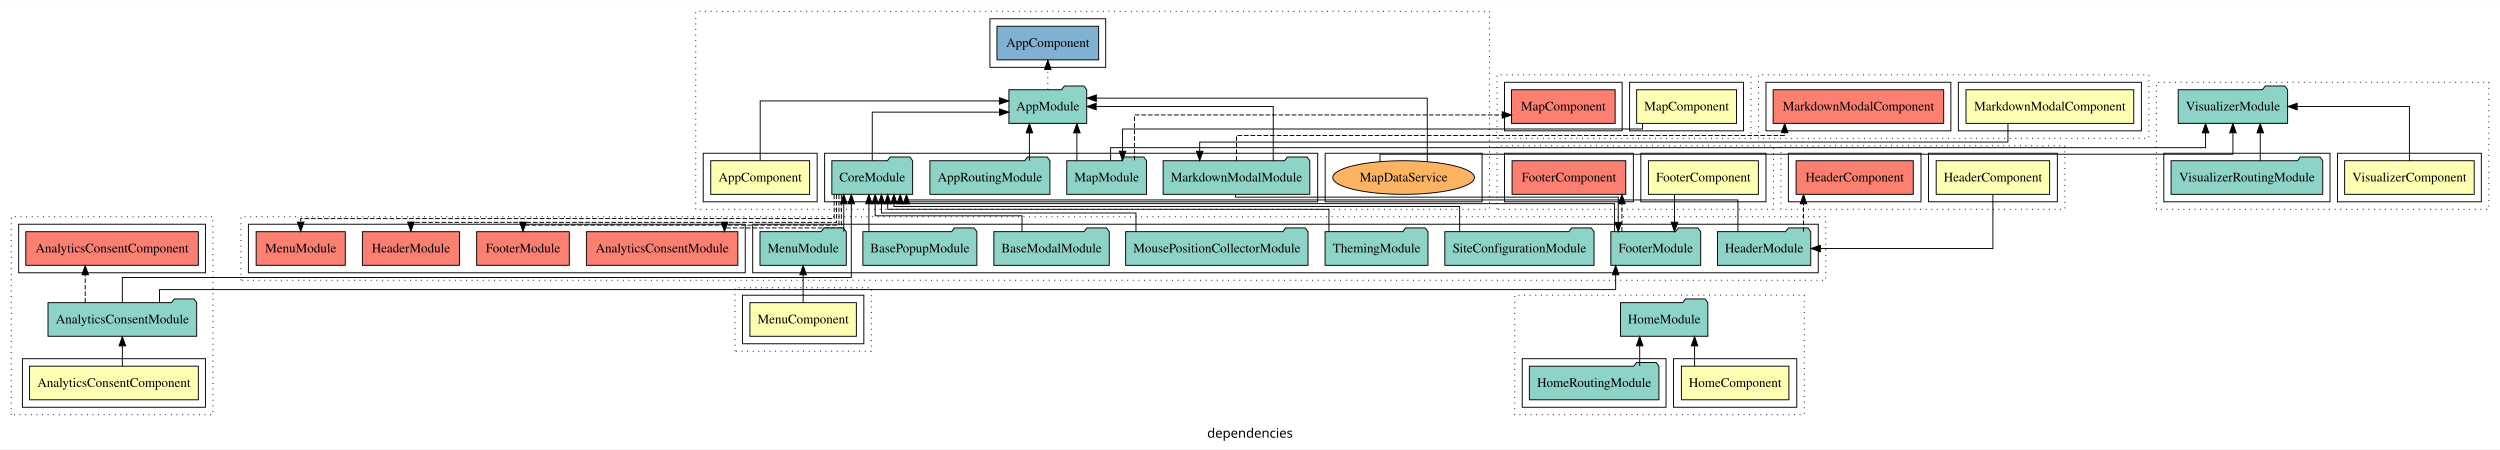
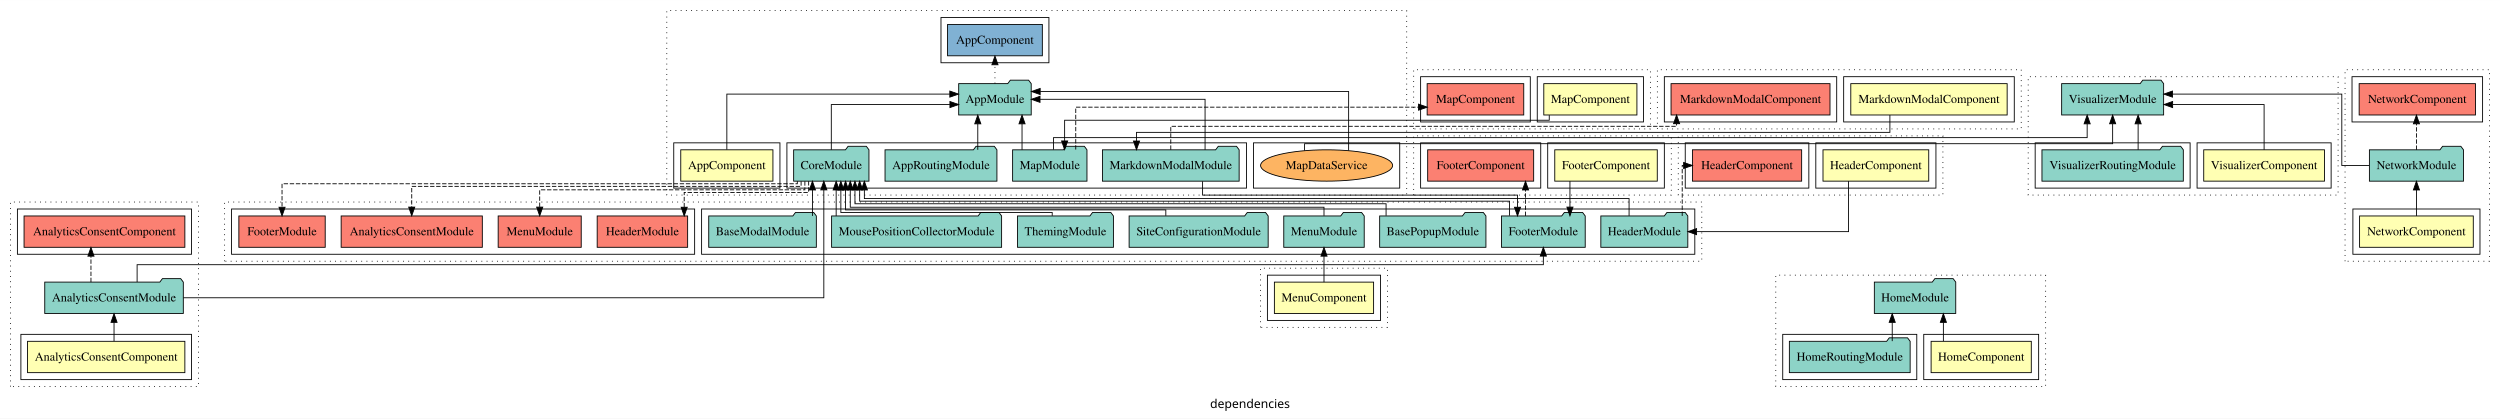
- <svg xmlns="http://www.w3.org/2000/svg" width="2677pt" height="481pt" viewBox="0.00 0.00 2677.00 480.80">
+ <svg xmlns="http://www.w3.org/2000/svg" width="2872pt" height="481pt" viewBox="0.00 0.00 2872.00 480.80">
  <g id="graph0" class="graph" transform="scale(1 1) rotate(0) translate(4 476.8)">
-     <polygon fill="white" stroke="transparent" points="-4,4 -4,-476.8 2673,-476.8 2673,4 -4,4" />
-     <text text-anchor="middle" x="1334.5" y="-8.2" font-family="sans-serif" font-size="14.00">dependencies</text>
+     <polygon fill="white" stroke="transparent" points="-4,4 -4,-476.8 2868,-476.8 2868,4 -4,4" />
+     <text text-anchor="middle" x="1432" y="-8.2" font-family="sans-serif" font-size="14.00">dependencies</text>
    <g id="clust1" class="cluster">
      <polygon fill="none" stroke="black" stroke-dasharray="1,5" points="8,-32.8 8,-244.8 224,-244.8 224,-32.8 8,-32.8" />
    </g>
    <g id="clust2" class="cluster">
      <polygon fill="none" stroke="black" points="20,-40.8 20,-92.8 216,-92.8 216,-40.8 20,-40.8" />
    </g>
    <g id="clust5" class="cluster">
      <polygon fill="none" stroke="black" points="16,-184.8 16,-236.8 216,-236.8 216,-184.8 16,-184.8" />
    </g>
    <g id="clust8" class="cluster">
-       <polygon fill="none" stroke="black" stroke-dasharray="1,5" points="741,-252.8 741,-464.8 1591,-464.8 1591,-252.8 741,-252.8" />
+       <polygon fill="none" stroke="black" stroke-dasharray="1,5" points="762,-252.8 762,-464.8 1612,-464.8 1612,-252.8 762,-252.8" />
    </g>
    <g id="clust9" class="cluster">
-       <polygon fill="none" stroke="black" points="749,-260.8 749,-312.8 871,-312.8 871,-260.8 749,-260.8" />
+       <polygon fill="none" stroke="black" points="770,-260.8 770,-312.8 892,-312.8 892,-260.8 770,-260.8" />
    </g>
    <g id="clust11" class="cluster">
-       <polygon fill="none" stroke="black" points="879,-260.8 879,-312.8 1407,-312.8 1407,-260.8 879,-260.8" />
+       <polygon fill="none" stroke="black" points="900,-260.8 900,-312.8 1428,-312.8 1428,-260.8 900,-260.8" />
    </g>
    <g id="clust13" class="cluster">
-       <polygon fill="none" stroke="black" points="1056,-404.8 1056,-456.8 1180,-456.8 1180,-404.8 1056,-404.8" />
+       <polygon fill="none" stroke="black" points="1077,-404.8 1077,-456.8 1201,-456.8 1201,-404.8 1077,-404.8" />
    </g>
    <g id="clust14" class="cluster">
-       <polygon fill="none" stroke="black" points="1415,-260.8 1415,-312.8 1583,-312.8 1583,-260.8 1415,-260.8" />
+       <polygon fill="none" stroke="black" points="1436,-260.8 1436,-312.8 1604,-312.8 1604,-260.8 1436,-260.8" />
    </g>
    <g id="clust33" class="cluster">
      <polygon fill="none" stroke="black" stroke-dasharray="1,5" points="254,-176.8 254,-244.8 1951,-244.8 1951,-176.8 254,-176.8" />
    </g>
    <g id="clust35" class="cluster">
      <polygon fill="none" stroke="black" points="802,-184.8 802,-236.8 1943,-236.8 1943,-184.8 802,-184.8" />
    </g>
    <g id="clust36" class="cluster">
      <polygon fill="none" stroke="black" points="262,-184.8 262,-236.8 794,-236.8 794,-184.8 262,-184.8" />
    </g>
    <g id="clust39" class="cluster">
-       <polygon fill="none" stroke="black" stroke-dasharray="1,5" points="1599,-252.8 1599,-320.8 1895,-320.8 1895,-252.8 1599,-252.8" />
+       <polygon fill="none" stroke="black" stroke-dasharray="1,5" points="1620,-252.8 1620,-320.8 1916,-320.8 1916,-252.8 1620,-252.8" />
    </g>
    <g id="clust40" class="cluster">
-       <polygon fill="none" stroke="black" points="1753,-260.8 1753,-312.8 1887,-312.8 1887,-260.8 1753,-260.8" />
+       <polygon fill="none" stroke="black" points="1774,-260.8 1774,-312.8 1908,-312.8 1908,-260.8 1774,-260.8" />
    </g>
    <g id="clust43" class="cluster">
-       <polygon fill="none" stroke="black" points="1607,-260.8 1607,-312.8 1745,-312.8 1745,-260.8 1607,-260.8" />
+       <polygon fill="none" stroke="black" points="1628,-260.8 1628,-312.8 1766,-312.8 1766,-260.8 1628,-260.8" />
    </g>
    <g id="clust46" class="cluster">
-       <polygon fill="none" stroke="black" stroke-dasharray="1,5" points="1903,-252.8 1903,-320.8 2207,-320.8 2207,-252.8 1903,-252.8" />
+       <polygon fill="none" stroke="black" stroke-dasharray="1,5" points="1924,-252.8 1924,-320.8 2228,-320.8 2228,-252.8 1924,-252.8" />
    </g>
    <g id="clust47" class="cluster">
-       <polygon fill="none" stroke="black" points="2061,-260.8 2061,-312.8 2199,-312.8 2199,-260.8 2061,-260.8" />
+       <polygon fill="none" stroke="black" points="2082,-260.8 2082,-312.8 2220,-312.8 2220,-260.8 2082,-260.8" />
    </g>
    <g id="clust50" class="cluster">
-       <polygon fill="none" stroke="black" points="1911,-260.8 1911,-312.8 2053,-312.8 2053,-260.8 1911,-260.8" />
+       <polygon fill="none" stroke="black" points="1932,-260.8 1932,-312.8 2074,-312.8 2074,-260.8 1932,-260.8" />
    </g>
    <g id="clust53" class="cluster">
-       <polygon fill="none" stroke="black" stroke-dasharray="1,5" points="1618,-32.8 1618,-160.8 1928,-160.8 1928,-32.8 1618,-32.8" />
+       <polygon fill="none" stroke="black" stroke-dasharray="1,5" points="2036,-32.8 2036,-160.8 2346,-160.8 2346,-32.8 2036,-32.8" />
    </g>
    <g id="clust54" class="cluster">
-       <polygon fill="none" stroke="black" points="1788,-40.8 1788,-92.8 1920,-92.8 1920,-40.8 1788,-40.8" />
+       <polygon fill="none" stroke="black" points="2206,-40.8 2206,-92.8 2338,-92.8 2338,-40.8 2206,-40.8" />
    </g>
    <g id="clust56" class="cluster">
-       <polygon fill="none" stroke="black" points="1626,-40.8 1626,-92.8 1780,-92.8 1780,-40.8 1626,-40.8" />
+       <polygon fill="none" stroke="black" points="2044,-40.8 2044,-92.8 2198,-92.8 2198,-40.8 2044,-40.8" />
    </g>
    <g id="clust66" class="cluster">
-       <polygon fill="none" stroke="black" stroke-dasharray="1,5" points="1599,-328.8 1599,-396.8 1871,-396.8 1871,-328.8 1599,-328.8" />
+       <polygon fill="none" stroke="black" stroke-dasharray="1,5" points="1620,-328.8 1620,-396.8 1892,-396.8 1892,-328.8 1620,-328.8" />
    </g>
    <g id="clust67" class="cluster">
-       <polygon fill="none" stroke="black" points="1741,-336.8 1741,-388.8 1863,-388.8 1863,-336.8 1741,-336.8" />
+       <polygon fill="none" stroke="black" points="1762,-336.8 1762,-388.8 1884,-388.8 1884,-336.8 1762,-336.8" />
    </g>
    <g id="clust70" class="cluster">
-       <polygon fill="none" stroke="black" points="1607,-336.8 1607,-388.8 1733,-388.8 1733,-336.8 1607,-336.8" />
+       <polygon fill="none" stroke="black" points="1628,-336.8 1628,-388.8 1754,-388.8 1754,-336.8 1628,-336.8" />
    </g>
    <g id="clust73" class="cluster">
-       <polygon fill="none" stroke="black" stroke-dasharray="1,5" points="1879,-328.8 1879,-396.8 2297,-396.8 2297,-328.8 1879,-328.8" />
+       <polygon fill="none" stroke="black" stroke-dasharray="1,5" points="1900,-328.8 1900,-396.8 2318,-396.8 2318,-328.8 1900,-328.8" />
    </g>
    <g id="clust74" class="cluster">
-       <polygon fill="none" stroke="black" points="2093,-336.8 2093,-388.8 2289,-388.8 2289,-336.8 2093,-336.8" />
+       <polygon fill="none" stroke="black" points="2114,-336.8 2114,-388.8 2310,-388.8 2310,-336.8 2114,-336.8" />
    </g>
    <g id="clust77" class="cluster">
-       <polygon fill="none" stroke="black" points="1887,-336.8 1887,-388.8 2085,-388.8 2085,-336.8 1887,-336.8" />
+       <polygon fill="none" stroke="black" points="1908,-336.8 1908,-388.8 2106,-388.8 2106,-336.8 1908,-336.8" />
    </g>
    <g id="clust80" class="cluster">
-       <polygon fill="none" stroke="black" stroke-dasharray="1,5" points="783,-100.8 783,-168.8 929,-168.8 929,-100.8 783,-100.8" />
+       <polygon fill="none" stroke="black" stroke-dasharray="1,5" points="1444,-100.8 1444,-168.8 1590,-168.8 1590,-100.8 1444,-100.8" />
    </g>
    <g id="clust81" class="cluster">
-       <polygon fill="none" stroke="black" points="791,-108.8 791,-160.8 921,-160.8 921,-108.8 791,-108.8" />
-     </g>
-     <g id="clust105" class="cluster">
-       <polygon fill="none" stroke="black" stroke-dasharray="1,5" points="2305,-252.8 2305,-388.8 2661,-388.8 2661,-252.8 2305,-252.8" />
-     </g>
-     <g id="clust106" class="cluster">
-       <polygon fill="none" stroke="black" points="2499,-260.8 2499,-312.8 2653,-312.8 2653,-260.8 2499,-260.8" />
-     </g>
-     <g id="clust108" class="cluster">
-       <polygon fill="none" stroke="black" points="2313,-260.8 2313,-312.8 2491,-312.8 2491,-260.8 2313,-260.8" />
+       <polygon fill="none" stroke="black" points="1452,-108.8 1452,-160.8 1582,-160.8 1582,-108.8 1452,-108.8" />
+     </g>
+     <g id="clust93" class="cluster">
+       <polygon fill="none" stroke="black" stroke-dasharray="1,5" points="2690,-176.8 2690,-396.8 2856,-396.8 2856,-176.8 2690,-176.8" />
+     </g>
+     <g id="clust94" class="cluster">
+       <polygon fill="none" stroke="black" points="2699,-184.8 2699,-236.8 2845,-236.8 2845,-184.8 2699,-184.8" />
+     </g>
+     <g id="clust97" class="cluster">
+       <polygon fill="none" stroke="black" points="2698,-336.8 2698,-388.8 2848,-388.8 2848,-336.8 2698,-336.8" />
+     </g>
+     <g id="clust112" class="cluster">
+       <polygon fill="none" stroke="black" stroke-dasharray="1,5" points="2326,-252.8 2326,-388.8 2682,-388.8 2682,-252.8 2326,-252.8" />
+     </g>
+     <g id="clust113" class="cluster">
+       <polygon fill="none" stroke="black" points="2520,-260.8 2520,-312.8 2674,-312.8 2674,-260.8 2520,-260.8" />
+     </g>
+     <g id="clust115" class="cluster">
+       <polygon fill="none" stroke="black" points="2334,-260.8 2334,-312.8 2512,-312.8 2512,-260.8 2334,-260.8" />
    </g>
    <g id="node1" class="node">
      <polygon fill="#ffffb3" stroke="black" points="208.37,-84.8 27.63,-84.8 27.63,-48.8 208.37,-48.8 208.37,-84.8" />
      <text text-anchor="middle" x="118" y="-62.6" font-family="Times,serif" font-size="14.00">AnalyticsConsentComponent</text>
    </g>
    <g id="node2" class="node">
      <polygon fill="#8dd3c7" stroke="black" points="206.59,-152.8 203.59,-156.8 182.59,-156.8 179.59,-152.8 47.41,-152.8 47.41,-116.8 206.59,-116.8 206.59,-152.8" />
      <text text-anchor="middle" x="127" y="-130.6" font-family="Times,serif" font-size="14.00">AnalyticsConsentModule</text>
    </g>
    <g id="edge1" class="edge">
      <path fill="none" stroke="black" d="M127,-85.02C127,-85.02 127,-106.53 127,-106.53" />
      <polygon fill="black" stroke="black" points="123.5,-106.53 127,-116.53 130.5,-106.53 123.5,-106.53" />
    </g>
    <g id="node3" class="node">
      <polygon fill="#fb8072" stroke="black" points="208.37,-228.8 23.63,-228.8 23.63,-192.8 208.37,-192.8 208.37,-228.8" />
      <text text-anchor="middle" x="116" y="-206.6" font-family="Times,serif" font-size="14.00">AnalyticsConsentComponent </text>
    </g>
    <g id="edge2" class="edge">
-       <path fill="none" stroke="black" stroke-dasharray="5,2" d="M87.23,-152.81C87.23,-152.81 87.23,-182.65 87.23,-182.65" />
-       <polygon fill="black" stroke="black" points="83.73,-182.65 87.23,-192.65 90.73,-182.65 83.73,-182.65" />
+       <path fill="none" stroke="black" stroke-dasharray="5,2" d="M100.49,-152.81C100.49,-152.81 100.49,-182.65 100.49,-182.65" />
+       <polygon fill="black" stroke="black" points="96.99,-182.65 100.49,-192.65 103.99,-182.65 96.99,-182.65" />
    </g>
    <g id="node7" class="node">
-       <polygon fill="#8dd3c7" stroke="black" points="973.26,-304.8 970.26,-308.8 949.26,-308.8 946.26,-304.8 886.74,-304.8 886.74,-268.8 973.26,-268.8 973.26,-304.8" />
-       <text text-anchor="middle" x="930" y="-282.6" font-family="Times,serif" font-size="14.00">CoreModule</text>
+       <polygon fill="#8dd3c7" stroke="black" points="994.26,-304.8 991.26,-308.8 970.26,-308.8 967.26,-304.8 907.74,-304.8 907.74,-268.8 994.26,-268.8 994.26,-304.8" />
+       <text text-anchor="middle" x="951" y="-282.6" font-family="Times,serif" font-size="14.00">CoreModule</text>
    </g>
    <g id="edge10" class="edge">
-       <path fill="none" stroke="black" d="M127,-152.84C127,-165.36 127,-179.8 127,-179.8 127,-179.8 907.55,-179.8 907.55,-179.8 907.55,-179.8 907.55,-258.65 907.55,-258.65" />
-       <polygon fill="black" stroke="black" points="904.05,-258.65 907.55,-268.65 911.05,-258.65 904.05,-258.65" />
+       <path fill="none" stroke="black" d="M206.67,-134.8C411.85,-134.8 942.41,-134.8 942.41,-134.8 942.41,-134.8 942.41,-258.77 942.41,-258.77" />
+       <polygon fill="black" stroke="black" points="938.91,-258.77 942.41,-268.77 945.91,-258.77 938.91,-258.77" />
    </g>
    <g id="node14" class="node">
      <polygon fill="#8dd3c7" stroke="black" points="1817.1,-228.8 1814.1,-232.8 1793.1,-232.8 1790.1,-228.8 1720.9,-228.8 1720.9,-192.8 1817.1,-192.8 1817.1,-228.8" />
      <text text-anchor="middle" x="1769" y="-206.6" font-family="Times,serif" font-size="14.00">FooterModule</text>
    </g>
    <g id="edge24" class="edge">
-       <path fill="none" stroke="black" d="M166.77,-153.04C166.77,-160.23 166.77,-166.8 166.77,-166.8 166.77,-166.8 1726.04,-166.8 1726.04,-166.8 1726.04,-166.8 1726.04,-182.65 1726.04,-182.65" />
-       <polygon fill="black" stroke="black" points="1722.54,-182.65 1726.04,-192.65 1729.54,-182.65 1722.54,-182.65" />
+       <path fill="none" stroke="black" d="M153.51,-152.91C153.51,-162.7 153.51,-172.8 153.51,-172.8 153.51,-172.8 1769,-172.8 1769,-172.8 1769,-172.8 1769,-182.69 1769,-182.69" />
+       <polygon fill="black" stroke="black" points="1765.5,-182.69 1769,-192.69 1772.5,-182.69 1765.5,-182.69" />
    </g>
    <g id="node4" class="node">
-       <polygon fill="#ffffb3" stroke="black" points="862.94,-304.8 757.06,-304.8 757.06,-268.8 862.94,-268.8 862.94,-304.8" />
-       <text text-anchor="middle" x="810" y="-282.6" font-family="Times,serif" font-size="14.00">AppComponent</text>
+       <polygon fill="#ffffb3" stroke="black" points="883.94,-304.8 778.06,-304.8 778.06,-268.8 883.94,-268.8 883.94,-304.8" />
+       <text text-anchor="middle" x="831" y="-282.6" font-family="Times,serif" font-size="14.00">AppComponent</text>
    </g>
    <g id="node5" class="node">
-       <polygon fill="#8dd3c7" stroke="black" points="1159.66,-380.8 1156.66,-384.8 1135.66,-384.8 1132.66,-380.8 1076.34,-380.8 1076.34,-344.8 1159.66,-344.8 1159.66,-380.8" />
-       <text text-anchor="middle" x="1118" y="-358.6" font-family="Times,serif" font-size="14.00">AppModule</text>
+       <polygon fill="#8dd3c7" stroke="black" points="1180.66,-380.8 1177.66,-384.8 1156.66,-384.8 1153.66,-380.8 1097.34,-380.8 1097.34,-344.8 1180.66,-344.8 1180.66,-380.8" />
+       <text text-anchor="middle" x="1139" y="-358.6" font-family="Times,serif" font-size="14.00">AppModule</text>
    </g>
    <g id="edge3" class="edge">
-       <path fill="none" stroke="black" d="M810,-305C810,-329.16 810,-368.8 810,-368.8 810,-368.8 1066.14,-368.8 1066.14,-368.8" />
-       <polygon fill="black" stroke="black" points="1066.14,-372.3 1076.14,-368.8 1066.14,-365.3 1066.14,-372.3" />
+       <path fill="none" stroke="black" d="M831,-305C831,-329.16 831,-368.8 831,-368.8 831,-368.8 1087.14,-368.8 1087.14,-368.8" />
+       <polygon fill="black" stroke="black" points="1087.14,-372.3 1097.14,-368.8 1087.14,-365.3 1087.14,-372.3" />
    </g>
    <g id="node10" class="node">
-       <polygon fill="#80b1d3" stroke="black" points="1172.44,-448.8 1063.56,-448.8 1063.56,-412.8 1172.44,-412.8 1172.44,-448.8" />
-       <text text-anchor="middle" x="1118" y="-426.6" font-family="Times,serif" font-size="14.00">AppComponent </text>
+       <polygon fill="#80b1d3" stroke="black" points="1193.44,-448.8 1084.56,-448.8 1084.56,-412.8 1193.44,-412.8 1193.44,-448.8" />
+       <text text-anchor="middle" x="1139" y="-426.6" font-family="Times,serif" font-size="14.00">AppComponent </text>
    </g>
    <g id="edge8" class="edge">
-       <path fill="none" stroke="black" stroke-dasharray="1,5" d="M1118,-381.02C1118,-381.02 1118,-402.53 1118,-402.53" />
-       <polygon fill="black" stroke="black" points="1114.5,-402.53 1118,-412.53 1121.5,-402.53 1114.5,-402.53" />
+       <path fill="none" stroke="black" stroke-dasharray="1,5" d="M1139,-381.02C1139,-381.02 1139,-402.53 1139,-402.53" />
+       <polygon fill="black" stroke="black" points="1135.5,-402.53 1139,-412.53 1142.5,-402.53 1135.5,-402.53" />
    </g>
    <g id="node6" class="node">
-       <polygon fill="#8dd3c7" stroke="black" points="1120.27,-304.8 1117.27,-308.8 1096.27,-308.8 1093.27,-304.8 991.73,-304.8 991.73,-268.8 1120.27,-268.8 1120.27,-304.8" />
-       <text text-anchor="middle" x="1056" y="-282.6" font-family="Times,serif" font-size="14.00">AppRoutingModule</text>
+       <polygon fill="#8dd3c7" stroke="black" points="1141.27,-304.8 1138.27,-308.8 1117.27,-308.8 1114.27,-304.8 1012.73,-304.8 1012.73,-268.8 1141.27,-268.8 1141.27,-304.8" />
+       <text text-anchor="middle" x="1077" y="-282.6" font-family="Times,serif" font-size="14.00">AppRoutingModule</text>
    </g>
    <g id="edge4" class="edge">
-       <path fill="none" stroke="black" d="M1098.28,-304.81C1098.28,-304.81 1098.28,-334.65 1098.28,-334.65" />
-       <polygon fill="black" stroke="black" points="1094.78,-334.65 1098.28,-344.65 1101.78,-334.65 1094.78,-334.65" />
+       <path fill="none" stroke="black" d="M1119.28,-304.81C1119.28,-304.81 1119.28,-334.65 1119.28,-334.65" />
+       <polygon fill="black" stroke="black" points="1115.78,-334.65 1119.28,-344.65 1122.78,-334.65 1115.78,-334.65" />
    </g>
    <g id="edge5" class="edge">
-       <path fill="none" stroke="black" d="M930,-304.83C930,-325.57 930,-356.8 930,-356.8 930,-356.8 1066.28,-356.8 1066.28,-356.8" />
-       <polygon fill="black" stroke="black" points="1066.28,-360.3 1076.28,-356.8 1066.28,-353.3 1066.28,-360.3" />
+       <path fill="none" stroke="black" d="M951,-304.83C951,-325.57 951,-356.8 951,-356.8 951,-356.8 1087.28,-356.8 1087.28,-356.8" />
+       <polygon fill="black" stroke="black" points="1087.28,-360.3 1097.28,-356.8 1087.28,-353.3 1087.28,-360.3" />
    </g>
    <g id="node20" class="node">
-       <polygon fill="#fb8072" stroke="black" points="786.09,-228.8 623.91,-228.8 623.91,-192.8 786.09,-192.8 786.09,-228.8" />
-       <text text-anchor="middle" x="705" y="-206.6" font-family="Times,serif" font-size="14.00">AnalyticsConsentModule </text>
+       <polygon fill="#fb8072" stroke="black" points="550.09,-228.8 387.91,-228.8 387.91,-192.8 550.09,-192.8 550.09,-228.8" />
+       <text text-anchor="middle" x="469" y="-206.6" font-family="Times,serif" font-size="14.00">AnalyticsConsentModule </text>
    </g>
    <g id="edge19" class="edge">
-       <path fill="none" stroke="black" stroke-dasharray="5,2" d="M896.94,-268.52C896.94,-252.85 896.94,-232.8 896.94,-232.8 896.94,-232.8 771.79,-232.8 771.79,-232.8 771.79,-232.8 771.79,-232.42 771.79,-232.42" />
-       <polygon fill="black" stroke="black" points="775.29,-238.97 771.79,-228.97 768.29,-238.97 775.29,-238.97" />
+       <path fill="none" stroke="black" stroke-dasharray="5,2" d="M916.3,-268.61C916.3,-265.26 916.3,-262.8 916.3,-262.8 916.3,-262.8 469,-262.8 469,-262.8 469,-262.8 469,-238.99 469,-238.99" />
+       <polygon fill="black" stroke="black" points="472.5,-238.99 469,-228.99 465.5,-238.99 472.5,-238.99" />
    </g>
    <g id="node21" class="node">
-       <polygon fill="#fb8072" stroke="black" points="605.6,-228.8 506.4,-228.8 506.4,-192.8 605.6,-192.8 605.6,-228.8" />
-       <text text-anchor="middle" x="556" y="-206.6" font-family="Times,serif" font-size="14.00">FooterModule </text>
+       <polygon fill="#fb8072" stroke="black" points="369.6,-228.8 270.4,-228.8 270.4,-192.8 369.6,-192.8 369.6,-228.8" />
+       <text text-anchor="middle" x="320" y="-206.6" font-family="Times,serif" font-size="14.00">FooterModule </text>
    </g>
    <g id="edge20" class="edge">
-       <path fill="none" stroke="black" stroke-dasharray="5,2" d="M894.36,-268.68C894.36,-254.02 894.36,-235.8 894.36,-235.8 894.36,-235.8 556,-235.8 556,-235.8 556,-235.8 556,-235.12 556,-235.12" />
-       <polygon fill="black" stroke="black" points="559.5,-238.97 556,-228.97 552.5,-238.97 559.5,-238.97" />
+       <path fill="none" stroke="black" stroke-dasharray="5,2" d="M911.96,-268.72C911.96,-266.95 911.96,-265.8 911.96,-265.8 911.96,-265.8 320,-265.8 320,-265.8 320,-265.8 320,-238.81 320,-238.81" />
+       <polygon fill="black" stroke="black" points="323.5,-238.81 320,-228.81 316.5,-238.81 323.5,-238.81" />
    </g>
    <g id="node22" class="node">
-       <polygon fill="#fb8072" stroke="black" points="487.96,-228.8 384.04,-228.8 384.04,-192.8 487.96,-192.8 487.96,-228.8" />
-       <text text-anchor="middle" x="436" y="-206.6" font-family="Times,serif" font-size="14.00">HeaderModule </text>
+       <polygon fill="#fb8072" stroke="black" points="785.96,-228.8 682.04,-228.8 682.04,-192.8 785.96,-192.8 785.96,-228.8" />
+       <text text-anchor="middle" x="734" y="-206.6" font-family="Times,serif" font-size="14.00">HeaderModule </text>
    </g>
    <g id="edge21" class="edge">
-       <path fill="none" stroke="black" stroke-dasharray="5,2" d="M891.78,-268.65C891.78,-255.06 891.78,-238.8 891.78,-238.8 891.78,-238.8 436,-238.8 436,-238.8 436,-238.8 436,-237.82 436,-237.82" />
-       <polygon fill="black" stroke="black" points="439.5,-239.01 436,-229.01 432.5,-239.01 439.5,-239.01" />
+       <path fill="none" stroke="black" stroke-dasharray="5,2" d="M924.98,-268.77C924.98,-261.95 924.98,-255.8 924.98,-255.8 924.98,-255.8 782.01,-255.8 782.01,-255.8 782.01,-255.8 782.01,-238.84 782.01,-238.84" />
+       <polygon fill="black" stroke="black" points="785.51,-238.84 782.01,-228.84 778.51,-238.84 785.51,-238.84" />
    </g>
    <g id="node23" class="node">
-       <polygon fill="#fb8072" stroke="black" points="365.71,-228.8 270.29,-228.8 270.29,-192.8 365.71,-192.8 365.71,-228.8" />
-       <text text-anchor="middle" x="318" y="-206.6" font-family="Times,serif" font-size="14.00">MenuModule </text>
+       <polygon fill="#fb8072" stroke="black" points="663.71,-228.8 568.29,-228.8 568.29,-192.8 663.71,-192.8 663.71,-228.8" />
+       <text text-anchor="middle" x="616" y="-206.6" font-family="Times,serif" font-size="14.00">MenuModule </text>
    </g>
    <g id="edge22" class="edge">
-       <path fill="none" stroke="black" stroke-dasharray="5,2" d="M889.2,-268.65C889.2,-256.53 889.2,-242.8 889.2,-242.8 889.2,-242.8 318,-242.8 318,-242.8 318,-242.8 318,-239.04 318,-239.04" />
-       <polygon fill="black" stroke="black" points="321.5,-239.04 318,-229.04 314.5,-239.04 321.5,-239.04" />
+       <path fill="none" stroke="black" stroke-dasharray="5,2" d="M920.64,-268.59C920.64,-263.25 920.64,-258.8 920.64,-258.8 920.64,-258.8 616,-258.8 616,-258.8 616,-258.8 616,-238.95 616,-238.95" />
+       <polygon fill="black" stroke="black" points="619.5,-238.95 616,-228.95 612.5,-238.95 619.5,-238.95" />
    </g>
    <g id="node8" class="node">
-       <polygon fill="#8dd3c7" stroke="black" points="1223.71,-304.8 1220.71,-308.8 1199.71,-308.8 1196.71,-304.8 1138.29,-304.8 1138.29,-268.8 1223.71,-268.8 1223.71,-304.8" />
-       <text text-anchor="middle" x="1181" y="-282.6" font-family="Times,serif" font-size="14.00">MapModule</text>
+       <polygon fill="#8dd3c7" stroke="black" points="1244.71,-304.8 1241.71,-308.8 1220.71,-308.8 1217.71,-304.8 1159.29,-304.8 1159.29,-268.8 1244.71,-268.8 1244.71,-304.8" />
+       <text text-anchor="middle" x="1202" y="-282.6" font-family="Times,serif" font-size="14.00">MapModule</text>
    </g>
    <g id="edge6" class="edge">
-       <path fill="none" stroke="black" d="M1149.11,-304.81C1149.11,-304.81 1149.11,-334.65 1149.11,-334.65" />
-       <polygon fill="black" stroke="black" points="1145.61,-334.65 1149.11,-344.65 1152.61,-334.65 1145.61,-334.65" />
+       <path fill="none" stroke="black" d="M1170.11,-304.81C1170.11,-304.81 1170.11,-334.65 1170.11,-334.65" />
+       <polygon fill="black" stroke="black" points="1166.61,-334.65 1170.11,-344.65 1173.61,-334.65 1166.61,-334.65" />
    </g>
    <g id="node32" class="node">
-       <polygon fill="#fb8072" stroke="black" points="1725.49,-380.8 1614.51,-380.8 1614.51,-344.8 1725.49,-344.8 1725.49,-380.8" />
-       <text text-anchor="middle" x="1670" y="-358.6" font-family="Times,serif" font-size="14.00">MapComponent </text>
+       <polygon fill="#fb8072" stroke="black" points="1746.49,-380.8 1635.51,-380.8 1635.51,-344.8 1746.49,-344.8 1746.49,-380.8" />
+       <text text-anchor="middle" x="1691" y="-358.6" font-family="Times,serif" font-size="14.00">MapComponent </text>
    </g>
    <g id="edge32" class="edge">
-       <path fill="none" stroke="black" stroke-dasharray="5,2" d="M1210.82,-305.11C1210.82,-324.95 1210.82,-353.8 1210.82,-353.8 1210.82,-353.8 1604.61,-353.8 1604.61,-353.8" />
-       <polygon fill="black" stroke="black" points="1604.61,-357.3 1614.61,-353.8 1604.61,-350.3 1604.61,-357.3" />
-     </g>
-     <g id="node37" class="node">
-       <polygon fill="#8dd3c7" stroke="black" points="2445.58,-380.8 2442.58,-384.8 2421.58,-384.8 2418.58,-380.8 2328.42,-380.8 2328.42,-344.8 2445.58,-344.8 2445.58,-380.8" />
-       <text text-anchor="middle" x="2387" y="-358.6" font-family="Times,serif" font-size="14.00">VisualizerModule</text>
-     </g>
-     <g id="edge37" class="edge">
-       <path fill="none" stroke="black" d="M1185.25,-305.04C1185.25,-312.23 1185.25,-318.8 1185.25,-318.8 1185.25,-318.8 2357.73,-318.8 2357.73,-318.8 2357.73,-318.8 2357.73,-334.65 2357.73,-334.65" />
-       <polygon fill="black" stroke="black" points="2354.23,-334.65 2357.73,-344.65 2361.23,-334.65 2354.23,-334.65" />
+       <path fill="none" stroke="black" stroke-dasharray="5,2" d="M1231.82,-305.11C1231.82,-324.95 1231.82,-353.8 1231.82,-353.8 1231.82,-353.8 1625.61,-353.8 1625.61,-353.8" />
+       <polygon fill="black" stroke="black" points="1625.61,-357.3 1635.61,-353.8 1625.61,-350.3 1625.61,-357.3" />
+     </g>
+     <g id="node40" class="node">
+       <polygon fill="#8dd3c7" stroke="black" points="2481.58,-380.8 2478.58,-384.8 2457.58,-384.8 2454.58,-380.8 2364.42,-380.8 2364.42,-344.8 2481.58,-344.8 2481.58,-380.8" />
+       <text text-anchor="middle" x="2423" y="-358.6" font-family="Times,serif" font-size="14.00">VisualizerModule</text>
+     </g>
+     <g id="edge39" class="edge">
+       <path fill="none" stroke="black" d="M1206.25,-305.04C1206.25,-312.23 1206.25,-318.8 1206.25,-318.8 1206.25,-318.8 2393.73,-318.8 2393.73,-318.8 2393.73,-318.8 2393.73,-334.65 2393.73,-334.65" />
+       <polygon fill="black" stroke="black" points="2390.23,-334.65 2393.73,-344.65 2397.23,-334.65 2390.23,-334.65" />
    </g>
    <g id="node9" class="node">
-       <polygon fill="#8dd3c7" stroke="black" points="1398.53,-304.8 1395.53,-308.8 1374.53,-308.8 1371.53,-304.8 1241.47,-304.8 1241.47,-268.8 1398.53,-268.8 1398.53,-304.8" />
-       <text text-anchor="middle" x="1320" y="-282.6" font-family="Times,serif" font-size="14.00">MarkdownModalModule</text>
+       <polygon fill="#8dd3c7" stroke="black" points="1419.53,-304.8 1416.53,-308.8 1395.53,-308.8 1392.53,-304.8 1262.47,-304.8 1262.47,-268.8 1419.53,-268.8 1419.53,-304.8" />
+       <text text-anchor="middle" x="1341" y="-282.6" font-family="Times,serif" font-size="14.00">MarkdownModalModule</text>
    </g>
    <g id="edge7" class="edge">
-       <path fill="none" stroke="black" d="M1359.38,-304.81C1359.38,-327.29 1359.38,-362.8 1359.38,-362.8 1359.38,-362.8 1169.77,-362.8 1169.77,-362.8" />
-       <polygon fill="black" stroke="black" points="1169.77,-359.3 1159.77,-362.8 1169.77,-366.3 1169.77,-359.3" />
+       <path fill="none" stroke="black" d="M1380.38,-304.81C1380.38,-327.29 1380.38,-362.8 1380.38,-362.8 1380.38,-362.8 1190.77,-362.8 1190.77,-362.8" />
+       <polygon fill="black" stroke="black" points="1190.77,-359.3 1180.77,-362.8 1190.77,-366.3 1190.77,-359.3" />
    </g>
    <g id="edge25" class="edge">
-       <path fill="none" stroke="black" d="M1319.03,-268.72C1319.03,-266.95 1319.03,-265.8 1319.03,-265.8 1319.03,-265.8 1728.82,-265.8 1728.82,-265.8 1728.82,-265.8 1728.82,-238.81 1728.82,-238.81" />
-       <polygon fill="black" stroke="black" points="1732.32,-238.81 1728.82,-228.81 1725.32,-238.81 1732.32,-238.81" />
+       <path fill="none" stroke="black" d="M1377.53,-268.61C1377.53,-260.52 1377.53,-252.8 1377.53,-252.8 1377.53,-252.8 1739.32,-252.8 1739.32,-252.8 1739.32,-252.8 1739.32,-238.86 1739.32,-238.86" />
+       <polygon fill="black" stroke="black" points="1742.82,-238.86 1739.32,-228.86 1735.82,-238.86 1742.82,-238.86" />
    </g>
    <g id="node34" class="node">
-       <polygon fill="#fb8072" stroke="black" points="2077.31,-380.8 1894.69,-380.8 1894.69,-344.8 2077.31,-344.8 2077.31,-380.8" />
-       <text text-anchor="middle" x="1986" y="-358.6" font-family="Times,serif" font-size="14.00">MarkdownModalComponent </text>
+       <polygon fill="#fb8072" stroke="black" points="2098.31,-380.8 1915.69,-380.8 1915.69,-344.8 2098.31,-344.8 2098.31,-380.8" />
+       <text text-anchor="middle" x="2007" y="-358.6" font-family="Times,serif" font-size="14.00">MarkdownModalComponent </text>
    </g>
    <g id="edge34" class="edge">
-       <path fill="none" stroke="black" stroke-dasharray="5,2" d="M1320,-304.84C1320,-317.36 1320,-331.8 1320,-331.8 1320,-331.8 1906.99,-331.8 1906.99,-331.8 1906.99,-331.8 1906.99,-334.77 1906.99,-334.77" />
-       <polygon fill="black" stroke="black" points="1903.49,-334.77 1906.99,-344.77 1910.49,-334.77 1903.49,-334.77" />
+       <path fill="none" stroke="black" stroke-dasharray="5,2" d="M1341,-304.84C1341,-317.36 1341,-331.8 1341,-331.8 1341,-331.8 1922.06,-331.8 1922.06,-331.8 1922.06,-331.8 1922.06,-334.77 1922.06,-334.77" />
+       <polygon fill="black" stroke="black" points="1918.56,-334.77 1922.06,-344.77 1925.56,-334.77 1918.56,-334.77" />
    </g>
    <g id="node11" class="node">
-       <ellipse fill="#fdb462" stroke="black" cx="1499" cy="-286.8" rx="75.84" ry="18" />
-       <text text-anchor="middle" x="1499" y="-282.6" font-family="Times,serif" font-size="14.00">MapDataService</text>
+       <ellipse fill="#fdb462" stroke="black" cx="1520" cy="-286.8" rx="75.84" ry="18" />
+       <text text-anchor="middle" x="1520" y="-282.6" font-family="Times,serif" font-size="14.00">MapDataService</text>
    </g>
    <g id="edge9" class="edge">
-       <path fill="none" stroke="black" d="M1524.31,-304C1524.31,-328.84 1524.31,-371.8 1524.31,-371.8 1524.31,-371.8 1169.95,-371.8 1169.95,-371.8" />
-       <polygon fill="black" stroke="black" points="1169.95,-368.3 1159.95,-371.8 1169.95,-375.3 1169.95,-368.3" />
-     </g>
-     <g id="edge39" class="edge">
-       <path fill="none" stroke="black" d="M1473.69,-303.89C1473.69,-308.28 1473.69,-311.8 1473.69,-311.8 1473.69,-311.8 2387,-311.8 2387,-311.8 2387,-311.8 2387,-334.68 2387,-334.68" />
-       <polygon fill="black" stroke="black" points="2383.5,-334.68 2387,-344.68 2390.5,-334.68 2383.5,-334.68" />
+       <path fill="none" stroke="black" d="M1545.31,-304C1545.31,-328.84 1545.31,-371.8 1545.31,-371.8 1545.31,-371.8 1190.95,-371.8 1190.95,-371.8" />
+       <polygon fill="black" stroke="black" points="1190.95,-368.3 1180.95,-371.8 1190.95,-375.3 1190.95,-368.3" />
+     </g>
+     <g id="edge42" class="edge">
+       <path fill="none" stroke="black" d="M1494.69,-303.89C1494.69,-308.28 1494.69,-311.8 1494.69,-311.8 1494.69,-311.8 2423,-311.8 2423,-311.8 2423,-311.8 2423,-334.68 2423,-334.68" />
+       <polygon fill="black" stroke="black" points="2419.5,-334.68 2423,-344.68 2426.5,-334.68 2419.5,-334.68" />
    </g>
    <g id="node12" class="node">
-       <polygon fill="#8dd3c7" stroke="black" points="1183.81,-228.8 1180.81,-232.8 1159.81,-232.8 1156.81,-228.8 1060.19,-228.8 1060.19,-192.8 1183.81,-192.8 1183.81,-228.8" />
-       <text text-anchor="middle" x="1122" y="-206.6" font-family="Times,serif" font-size="14.00">BaseModalModule</text>
+       <polygon fill="#8dd3c7" stroke="black" points="933.81,-228.8 930.81,-232.8 909.81,-232.8 906.81,-228.8 810.19,-228.8 810.19,-192.8 933.81,-192.8 933.81,-228.8" />
+       <text text-anchor="middle" x="872" y="-206.6" font-family="Times,serif" font-size="14.00">BaseModalModule</text>
    </g>
    <g id="edge11" class="edge">
-       <path fill="none" stroke="black" d="M1090.37,-229.12C1090.37,-237.59 1090.37,-245.8 1090.37,-245.8 1090.37,-245.8 933.14,-245.8 933.14,-245.8 933.14,-245.8 933.14,-258.7 933.14,-258.7" />
-       <polygon fill="black" stroke="black" points="929.64,-258.7 933.14,-268.7 936.64,-258.7 929.64,-258.7" />
+       <path fill="none" stroke="black" d="M929.32,-228.81C929.32,-228.81 929.32,-258.65 929.32,-258.65" />
+       <polygon fill="black" stroke="black" points="925.82,-258.65 929.32,-268.65 932.82,-258.65 925.82,-258.65" />
    </g>
    <g id="node13" class="node">
-       <polygon fill="#8dd3c7" stroke="black" points="1042.04,-228.8 1039.04,-232.8 1018.04,-232.8 1015.04,-228.8 919.96,-228.8 919.96,-192.8 1042.04,-192.8 1042.04,-228.8" />
-       <text text-anchor="middle" x="981" y="-206.6" font-family="Times,serif" font-size="14.00">BasePopupModule</text>
+       <polygon fill="#8dd3c7" stroke="black" points="1703.04,-228.8 1700.04,-232.8 1679.04,-232.8 1676.04,-228.8 1580.96,-228.8 1580.96,-192.8 1703.04,-192.8 1703.04,-228.8" />
+       <text text-anchor="middle" x="1642" y="-206.6" font-family="Times,serif" font-size="14.00">BasePopupModule</text>
    </g>
    <g id="edge12" class="edge">
-       <path fill="none" stroke="black" d="M926.44,-228.81C926.44,-228.81 926.44,-258.65 926.44,-258.65" />
-       <polygon fill="black" stroke="black" points="922.94,-258.65 926.44,-268.65 929.94,-258.65 922.94,-258.65" />
+       <path fill="none" stroke="black" d="M1588.32,-229.04C1588.32,-236.23 1588.32,-242.8 1588.32,-242.8 1588.32,-242.8 978.18,-242.8 978.18,-242.8 978.18,-242.8 978.18,-258.65 978.18,-258.65" />
+       <polygon fill="black" stroke="black" points="974.68,-258.65 978.18,-268.65 981.68,-258.65 974.68,-258.65" />
    </g>
    <g id="edge13" class="edge">
-       <path fill="none" stroke="black" d="M1724.89,-228.95C1724.89,-242.54 1724.89,-258.8 1724.89,-258.8 1724.89,-258.8 959.97,-258.8 959.97,-258.8 959.97,-258.8 959.97,-259.78 959.97,-259.78" />
-       <polygon fill="black" stroke="black" points="956.47,-258.59 959.97,-268.59 963.47,-258.59 956.47,-258.59" />
+       <path fill="none" stroke="black" d="M1730.14,-229.12C1730.14,-237.59 1730.14,-245.8 1730.14,-245.8 1730.14,-245.8 983.58,-245.8 983.58,-245.8 983.58,-245.8 983.58,-258.7 983.58,-258.7" />
+       <polygon fill="black" stroke="black" points="980.08,-258.7 983.58,-268.7 987.08,-258.7 980.08,-258.7" />
    </g>
    <g id="node25" class="node">
-       <polygon fill="#fb8072" stroke="black" points="1736.88,-304.8 1615.12,-304.8 1615.12,-268.8 1736.88,-268.8 1736.88,-304.8" />
-       <text text-anchor="middle" x="1676" y="-282.6" font-family="Times,serif" font-size="14.00">FooterComponent </text>
+       <polygon fill="#fb8072" stroke="black" points="1757.88,-304.8 1636.12,-304.8 1636.12,-268.8 1757.88,-268.8 1757.88,-304.8" />
+       <text text-anchor="middle" x="1697" y="-282.6" font-family="Times,serif" font-size="14.00">FooterComponent </text>
    </g>
    <g id="edge26" class="edge">
-       <path fill="none" stroke="black" stroke-dasharray="5,2" d="M1732.76,-228.81C1732.76,-228.81 1732.76,-258.65 1732.76,-258.65" />
-       <polygon fill="black" stroke="black" points="1729.26,-258.65 1732.76,-268.65 1736.26,-258.65 1729.26,-258.65" />
+       <path fill="none" stroke="black" stroke-dasharray="5,2" d="M1748.51,-228.81C1748.51,-228.81 1748.51,-258.65 1748.51,-258.65" />
+       <polygon fill="black" stroke="black" points="1745.01,-258.65 1748.51,-268.65 1752.01,-258.65 1745.01,-258.65" />
    </g>
    <g id="node15" class="node">
      <polygon fill="#8dd3c7" stroke="black" points="1934.96,-228.8 1931.96,-232.8 1910.96,-232.8 1907.96,-228.8 1835.04,-228.8 1835.04,-192.8 1934.96,-192.8 1934.96,-228.8" />
      <text text-anchor="middle" x="1885" y="-206.6" font-family="Times,serif" font-size="14.00">HeaderModule</text>
    </g>
    <g id="edge14" class="edge">
-       <path fill="none" stroke="black" d="M1856.98,-228.99C1856.98,-243.98 1856.98,-262.8 1856.98,-262.8 1856.98,-262.8 966.67,-262.8 966.67,-262.8 966.67,-262.8 966.67,-263.38 966.67,-263.38" />
-       <polygon fill="black" stroke="black" points="963.17,-258.61 966.67,-268.61 970.17,-258.61 963.17,-258.61" />
+       <path fill="none" stroke="black" d="M1867.48,-228.91C1867.48,-238.7 1867.48,-248.8 1867.48,-248.8 1867.48,-248.8 988.98,-248.8 988.98,-248.8 988.98,-248.8 988.98,-258.69 988.98,-258.69" />
+       <polygon fill="black" stroke="black" points="985.48,-258.69 988.98,-268.69 992.48,-258.69 985.48,-258.69" />
    </g>
    <g id="node27" class="node">
-       <polygon fill="#fb8072" stroke="black" points="2044.74,-304.8 1919.26,-304.8 1919.26,-268.8 2044.74,-268.8 2044.74,-304.8" />
-       <text text-anchor="middle" x="1982" y="-282.6" font-family="Times,serif" font-size="14.00">HeaderComponent </text>
+       <polygon fill="#fb8072" stroke="black" points="2065.74,-304.8 1940.26,-304.8 1940.26,-268.8 2065.74,-268.8 2065.74,-304.8" />
+       <text text-anchor="middle" x="2003" y="-282.6" font-family="Times,serif" font-size="14.00">HeaderComponent </text>
    </g>
    <g id="edge28" class="edge">
-       <path fill="none" stroke="black" stroke-dasharray="5,2" d="M1927.18,-228.81C1927.18,-228.81 1927.18,-258.65 1927.18,-258.65" />
-       <polygon fill="black" stroke="black" points="1923.68,-258.65 1927.18,-268.65 1930.68,-258.65 1923.68,-258.65" />
+       <path fill="none" stroke="black" stroke-dasharray="5,2" d="M1928.52,-228.81C1928.52,-251.29 1928.52,-286.8 1928.52,-286.8 1928.52,-286.8 1930.16,-286.8 1930.16,-286.8" />
+       <polygon fill="black" stroke="black" points="1930.16,-290.3 1940.16,-286.8 1930.16,-283.3 1930.16,-290.3" />
    </g>
    <g id="node16" class="node">
-       <polygon fill="#8dd3c7" stroke="black" points="902.21,-228.8 899.21,-232.8 878.21,-232.8 875.21,-228.8 809.79,-228.8 809.79,-192.8 902.21,-192.8 902.21,-228.8" />
-       <text text-anchor="middle" x="856" y="-206.6" font-family="Times,serif" font-size="14.00">MenuModule</text>
+       <polygon fill="#8dd3c7" stroke="black" points="1563.21,-228.8 1560.21,-232.8 1539.21,-232.8 1536.21,-228.8 1470.79,-228.8 1470.79,-192.8 1563.21,-192.8 1563.21,-228.8" />
+       <text text-anchor="middle" x="1517" y="-206.6" font-family="Times,serif" font-size="14.00">MenuModule</text>
    </g>
    <g id="edge15" class="edge">
-       <path fill="none" stroke="black" d="M899.52,-228.81C899.52,-228.81 899.52,-258.65 899.52,-258.65" />
-       <polygon fill="black" stroke="black" points="896.02,-258.65 899.52,-268.65 903.02,-258.65 896.02,-258.65" />
+       <path fill="none" stroke="black" d="M1517,-229.01C1517,-234.35 1517,-238.8 1517,-238.8 1517,-238.8 972.78,-238.8 972.78,-238.8 972.78,-238.8 972.78,-258.65 972.78,-258.65" />
+       <polygon fill="black" stroke="black" points="969.28,-258.65 972.78,-268.65 976.28,-258.65 969.28,-258.65" />
    </g>
    <g id="node17" class="node">
-       <polygon fill="#8dd3c7" stroke="black" points="1396.65,-228.8 1393.65,-232.8 1372.65,-232.8 1369.65,-228.8 1201.35,-228.8 1201.35,-192.8 1396.65,-192.8 1396.65,-228.8" />
-       <text text-anchor="middle" x="1299" y="-206.6" font-family="Times,serif" font-size="14.00">MousePositionCollectorModule</text>
+       <polygon fill="#8dd3c7" stroke="black" points="1146.65,-228.8 1143.65,-232.8 1122.65,-232.8 1119.65,-228.8 951.35,-228.8 951.35,-192.8 1146.65,-192.8 1146.65,-228.8" />
+       <text text-anchor="middle" x="1049" y="-206.6" font-family="Times,serif" font-size="14.00">MousePositionCollectorModule</text>
    </g>
    <g id="edge16" class="edge">
-       <path fill="none" stroke="black" d="M1212.39,-228.91C1212.39,-238.7 1212.39,-248.8 1212.39,-248.8 1212.39,-248.8 939.85,-248.8 939.85,-248.8 939.85,-248.8 939.85,-258.69 939.85,-258.69" />
-       <polygon fill="black" stroke="black" points="936.35,-258.69 939.85,-268.69 943.35,-258.69 936.35,-258.69" />
+       <path fill="none" stroke="black" d="M956.58,-228.81C956.58,-228.81 956.58,-258.65 956.58,-258.65" />
+       <polygon fill="black" stroke="black" points="953.08,-258.65 956.58,-268.65 960.08,-258.65 953.08,-258.65" />
    </g>
    <g id="node18" class="node">
-       <polygon fill="#8dd3c7" stroke="black" points="1702.87,-228.8 1699.87,-232.8 1678.87,-232.8 1675.87,-228.8 1543.13,-228.8 1543.13,-192.8 1702.87,-192.8 1702.87,-228.8" />
-       <text text-anchor="middle" x="1623" y="-206.6" font-family="Times,serif" font-size="14.00">SiteConfigurationModule</text>
+       <polygon fill="#8dd3c7" stroke="black" points="1452.87,-228.8 1449.87,-232.8 1428.87,-232.8 1425.87,-228.8 1293.13,-228.8 1293.13,-192.8 1452.87,-192.8 1452.87,-228.8" />
+       <text text-anchor="middle" x="1373" y="-206.6" font-family="Times,serif" font-size="14.00">SiteConfigurationModule</text>
    </g>
    <g id="edge17" class="edge">
-       <path fill="none" stroke="black" d="M1558.99,-228.84C1558.99,-241.36 1558.99,-255.8 1558.99,-255.8 1558.99,-255.8 953.26,-255.8 953.26,-255.8 953.26,-255.8 953.26,-258.77 953.26,-258.77" />
-       <polygon fill="black" stroke="black" points="949.76,-258.77 953.26,-268.77 956.76,-258.77 949.76,-258.77" />
+       <path fill="none" stroke="black" d="M1335.3,-228.97C1335.3,-232.85 1335.3,-235.8 1335.3,-235.8 1335.3,-235.8 967.38,-235.8 967.38,-235.8 967.38,-235.8 967.38,-258.68 967.38,-258.68" />
+       <polygon fill="black" stroke="black" points="963.88,-258.68 967.38,-268.68 970.88,-258.68 963.88,-258.68" />
    </g>
    <g id="node19" class="node">
-       <polygon fill="#8dd3c7" stroke="black" points="1525.1,-228.8 1522.1,-232.8 1501.1,-232.8 1498.1,-228.8 1414.9,-228.8 1414.9,-192.8 1525.1,-192.8 1525.1,-228.8" />
-       <text text-anchor="middle" x="1470" y="-206.6" font-family="Times,serif" font-size="14.00">ThemingModule</text>
+       <polygon fill="#8dd3c7" stroke="black" points="1275.1,-228.8 1272.1,-232.8 1251.1,-232.8 1248.1,-228.8 1164.9,-228.8 1164.9,-192.8 1275.1,-192.8 1275.1,-228.8" />
+       <text text-anchor="middle" x="1220" y="-206.6" font-family="Times,serif" font-size="14.00">ThemingModule</text>
    </g>
    <g id="edge18" class="edge">
-       <path fill="none" stroke="black" d="M1419.02,-228.86C1419.02,-240.24 1419.02,-252.8 1419.02,-252.8 1419.02,-252.8 946.55,-252.8 946.55,-252.8 946.55,-252.8 946.55,-258.61 946.55,-258.61" />
-       <polygon fill="black" stroke="black" points="943.05,-258.61 946.55,-268.61 950.05,-258.61 943.05,-258.61" />
+       <path fill="none" stroke="black" d="M1204.78,-228.97C1204.78,-231.25 1204.78,-232.8 1204.78,-232.8 1204.78,-232.8 961.98,-232.8 961.98,-232.8 961.98,-232.8 961.98,-258.52 961.98,-258.52" />
+       <polygon fill="black" stroke="black" points="958.48,-258.52 961.98,-268.52 965.48,-258.52 958.48,-258.52" />
    </g>
    <g id="node24" class="node">
-       <polygon fill="#ffffb3" stroke="black" points="1878.88,-304.8 1761.12,-304.8 1761.12,-268.8 1878.88,-268.8 1878.88,-304.8" />
-       <text text-anchor="middle" x="1820" y="-282.6" font-family="Times,serif" font-size="14.00">FooterComponent</text>
+       <polygon fill="#ffffb3" stroke="black" points="1899.88,-304.8 1782.12,-304.8 1782.12,-268.8 1899.88,-268.8 1899.88,-304.8" />
+       <text text-anchor="middle" x="1841" y="-282.6" font-family="Times,serif" font-size="14.00">FooterComponent</text>
    </g>
    <g id="edge23" class="edge">
-       <path fill="none" stroke="black" d="M1789.05,-268.79C1789.05,-268.79 1789.05,-238.95 1789.05,-238.95" />
-       <polygon fill="black" stroke="black" points="1792.55,-238.95 1789.05,-228.95 1785.55,-238.95 1792.55,-238.95" />
+       <path fill="none" stroke="black" d="M1799.55,-268.79C1799.55,-268.79 1799.55,-238.95 1799.55,-238.95" />
+       <polygon fill="black" stroke="black" points="1803.05,-238.95 1799.55,-228.95 1796.05,-238.95 1803.05,-238.95" />
    </g>
    <g id="node26" class="node">
-       <polygon fill="#ffffb3" stroke="black" points="2190.74,-304.8 2069.26,-304.8 2069.26,-268.8 2190.74,-268.8 2190.74,-304.8" />
-       <text text-anchor="middle" x="2130" y="-282.6" font-family="Times,serif" font-size="14.00">HeaderComponent</text>
+       <polygon fill="#ffffb3" stroke="black" points="2211.74,-304.8 2090.26,-304.8 2090.26,-268.8 2211.74,-268.8 2211.74,-304.8" />
+       <text text-anchor="middle" x="2151" y="-282.6" font-family="Times,serif" font-size="14.00">HeaderComponent</text>
    </g>
    <g id="edge27" class="edge">
-       <path fill="none" stroke="black" d="M2130,-268.79C2130,-246.31 2130,-210.8 2130,-210.8 2130,-210.8 1945.17,-210.8 1945.17,-210.8" />
-       <polygon fill="black" stroke="black" points="1945.17,-207.3 1935.17,-210.8 1945.17,-214.3 1945.17,-207.3" />
+       <path fill="none" stroke="black" d="M2119.62,-268.79C2119.62,-246.31 2119.62,-210.8 2119.62,-210.8 2119.62,-210.8 1945.04,-210.8 1945.04,-210.8" />
+       <polygon fill="black" stroke="black" points="1945.04,-207.3 1935.04,-210.8 1945.04,-214.3 1945.04,-207.3" />
    </g>
    <g id="node28" class="node">
-       <polygon fill="#ffffb3" stroke="black" points="1911.55,-84.8 1796.45,-84.8 1796.45,-48.8 1911.55,-48.8 1911.55,-84.8" />
-       <text text-anchor="middle" x="1854" y="-62.6" font-family="Times,serif" font-size="14.00">HomeComponent</text>
+       <polygon fill="#ffffb3" stroke="black" points="2329.55,-84.8 2214.45,-84.8 2214.45,-48.8 2329.55,-48.8 2329.55,-84.8" />
+       <text text-anchor="middle" x="2272" y="-62.6" font-family="Times,serif" font-size="14.00">HomeComponent</text>
    </g>
    <g id="node29" class="node">
-       <polygon fill="#8dd3c7" stroke="black" points="1824.76,-152.8 1821.76,-156.8 1800.76,-156.8 1797.76,-152.8 1731.24,-152.8 1731.24,-116.8 1824.76,-116.8 1824.76,-152.8" />
-       <text text-anchor="middle" x="1778" y="-130.6" font-family="Times,serif" font-size="14.00">HomeModule</text>
+       <polygon fill="#8dd3c7" stroke="black" points="2242.76,-152.8 2239.76,-156.8 2218.76,-156.8 2215.76,-152.8 2149.24,-152.8 2149.24,-116.8 2242.76,-116.8 2242.76,-152.8" />
+       <text text-anchor="middle" x="2196" y="-130.6" font-family="Times,serif" font-size="14.00">HomeModule</text>
    </g>
    <g id="edge29" class="edge">
-       <path fill="none" stroke="black" d="M1810.55,-85.02C1810.55,-85.02 1810.55,-106.53 1810.55,-106.53" />
-       <polygon fill="black" stroke="black" points="1807.05,-106.53 1810.55,-116.53 1814.05,-106.53 1807.05,-106.53" />
+       <path fill="none" stroke="black" d="M2228.55,-85.02C2228.55,-85.02 2228.55,-106.53 2228.55,-106.53" />
+       <polygon fill="black" stroke="black" points="2225.05,-106.53 2228.55,-116.53 2232.05,-106.53 2225.05,-106.53" />
    </g>
    <g id="node30" class="node">
-       <polygon fill="#8dd3c7" stroke="black" points="1772.38,-84.8 1769.38,-88.8 1748.38,-88.8 1745.38,-84.8 1633.62,-84.8 1633.62,-48.8 1772.38,-48.8 1772.38,-84.8" />
-       <text text-anchor="middle" x="1703" y="-62.6" font-family="Times,serif" font-size="14.00">HomeRoutingModule</text>
+       <polygon fill="#8dd3c7" stroke="black" points="2190.38,-84.8 2187.38,-88.8 2166.38,-88.8 2163.38,-84.8 2051.62,-84.8 2051.62,-48.8 2190.38,-48.8 2190.38,-84.8" />
+       <text text-anchor="middle" x="2121" y="-62.6" font-family="Times,serif" font-size="14.00">HomeRoutingModule</text>
    </g>
    <g id="edge30" class="edge">
-       <path fill="none" stroke="black" d="M1751.78,-85.02C1751.78,-85.02 1751.78,-106.53 1751.78,-106.53" />
-       <polygon fill="black" stroke="black" points="1748.28,-106.53 1751.78,-116.53 1755.28,-106.53 1748.28,-106.53" />
+       <path fill="none" stroke="black" d="M2169.78,-85.02C2169.78,-85.02 2169.78,-106.53 2169.78,-106.53" />
+       <polygon fill="black" stroke="black" points="2166.28,-106.53 2169.78,-116.53 2173.28,-106.53 2166.28,-106.53" />
    </g>
    <g id="node31" class="node">
-       <polygon fill="#ffffb3" stroke="black" points="1855.49,-380.8 1748.51,-380.8 1748.51,-344.8 1855.49,-344.8 1855.49,-380.8" />
-       <text text-anchor="middle" x="1802" y="-358.6" font-family="Times,serif" font-size="14.00">MapComponent</text>
+       <polygon fill="#ffffb3" stroke="black" points="1876.49,-380.8 1769.51,-380.8 1769.51,-344.8 1876.49,-344.8 1876.49,-380.8" />
+       <text text-anchor="middle" x="1823" y="-358.6" font-family="Times,serif" font-size="14.00">MapComponent</text>
    </g>
    <g id="edge31" class="edge">
-       <path fill="none" stroke="black" d="M1754.78,-344.61C1754.78,-341.26 1754.78,-338.8 1754.78,-338.8 1754.78,-338.8 1198.04,-338.8 1198.04,-338.8 1198.04,-338.8 1198.04,-314.99 1198.04,-314.99" />
-       <polygon fill="black" stroke="black" points="1201.54,-314.99 1198.04,-304.99 1194.54,-314.99 1201.54,-314.99" />
+       <path fill="none" stroke="black" d="M1775.78,-344.61C1775.78,-341.26 1775.78,-338.8 1775.78,-338.8 1775.78,-338.8 1219.04,-338.8 1219.04,-338.8 1219.04,-338.8 1219.04,-314.99 1219.04,-314.99" />
+       <polygon fill="black" stroke="black" points="1222.54,-314.99 1219.04,-304.99 1215.54,-314.99 1222.54,-314.99" />
    </g>
    <g id="node33" class="node">
-       <polygon fill="#ffffb3" stroke="black" points="2280.81,-380.8 2101.19,-380.8 2101.19,-344.8 2280.81,-344.8 2280.81,-380.8" />
-       <text text-anchor="middle" x="2191" y="-358.6" font-family="Times,serif" font-size="14.00">MarkdownModalComponent</text>
+       <polygon fill="#ffffb3" stroke="black" points="2301.81,-380.8 2122.19,-380.8 2122.19,-344.8 2301.81,-344.8 2301.81,-380.8" />
+       <text text-anchor="middle" x="2212" y="-358.6" font-family="Times,serif" font-size="14.00">MarkdownModalComponent</text>
    </g>
    <g id="edge33" class="edge">
-       <path fill="none" stroke="black" d="M2146.11,-344.69C2146.11,-334.9 2146.11,-324.8 2146.11,-324.8 2146.11,-324.8 1280.62,-324.8 1280.62,-324.8 1280.62,-324.8 1280.62,-314.91 1280.62,-314.91" />
-       <polygon fill="black" stroke="black" points="1284.12,-314.91 1280.62,-304.91 1277.12,-314.91 1284.12,-314.91" />
+       <path fill="none" stroke="black" d="M2167.11,-344.69C2167.11,-334.9 2167.11,-324.8 2167.11,-324.8 2167.11,-324.8 1301.62,-324.8 1301.62,-324.8 1301.62,-324.8 1301.62,-314.91 1301.62,-314.91" />
+       <polygon fill="black" stroke="black" points="1305.12,-314.91 1301.62,-304.91 1298.12,-314.91 1305.12,-314.91" />
    </g>
    <g id="node35" class="node">
-       <polygon fill="#ffffb3" stroke="black" points="912.99,-152.8 799.01,-152.8 799.01,-116.8 912.99,-116.8 912.99,-152.8" />
-       <text text-anchor="middle" x="856" y="-130.6" font-family="Times,serif" font-size="14.00">MenuComponent</text>
+       <polygon fill="#ffffb3" stroke="black" points="1573.99,-152.8 1460.01,-152.8 1460.01,-116.8 1573.99,-116.8 1573.99,-152.8" />
+       <text text-anchor="middle" x="1517" y="-130.6" font-family="Times,serif" font-size="14.00">MenuComponent</text>
    </g>
    <g id="edge35" class="edge">
-       <path fill="none" stroke="black" d="M856,-152.81C856,-152.81 856,-182.65 856,-182.65" />
-       <polygon fill="black" stroke="black" points="852.5,-182.65 856,-192.65 859.5,-182.65 852.5,-182.65" />
+       <path fill="none" stroke="black" d="M1517,-152.81C1517,-152.81 1517,-182.65 1517,-182.65" />
+       <polygon fill="black" stroke="black" points="1513.5,-182.65 1517,-192.65 1520.5,-182.65 1513.5,-182.65" />
    </g>
    <g id="node36" class="node">
-       <polygon fill="#ffffb3" stroke="black" points="2645.36,-304.8 2506.64,-304.8 2506.64,-268.8 2645.36,-268.8 2645.36,-304.8" />
-       <text text-anchor="middle" x="2576" y="-282.6" font-family="Times,serif" font-size="14.00">VisualizerComponent</text>
+       <polygon fill="#ffffb3" stroke="black" points="2837.31,-228.8 2706.69,-228.8 2706.69,-192.8 2837.31,-192.8 2837.31,-228.8" />
+       <text text-anchor="middle" x="2772" y="-206.6" font-family="Times,serif" font-size="14.00">NetworkComponent</text>
+     </g>
+     <g id="node37" class="node">
+       <polygon fill="#8dd3c7" stroke="black" points="2826.03,-304.8 2823.03,-308.8 2802.03,-308.8 2799.03,-304.8 2717.97,-304.8 2717.97,-268.8 2826.03,-268.8 2826.03,-304.8" />
+       <text text-anchor="middle" x="2772" y="-282.6" font-family="Times,serif" font-size="14.00">NetworkModule</text>
    </g>
    <g id="edge36" class="edge">
-       <path fill="none" stroke="black" d="M2576,-304.81C2576,-327.29 2576,-362.8 2576,-362.8 2576,-362.8 2455.76,-362.8 2455.76,-362.8" />
-       <polygon fill="black" stroke="black" points="2455.76,-359.3 2445.76,-362.8 2455.76,-366.3 2455.76,-359.3" />
+       <path fill="none" stroke="black" d="M2772,-228.81C2772,-228.81 2772,-258.65 2772,-258.65" />
+       <polygon fill="black" stroke="black" points="2768.5,-258.65 2772,-268.65 2775.5,-258.65 2768.5,-258.65" />
    </g>
    <g id="node38" class="node">
-       <polygon fill="#8dd3c7" stroke="black" points="2483.2,-304.8 2480.2,-308.8 2459.2,-308.8 2456.2,-304.8 2320.8,-304.8 2320.8,-268.8 2483.2,-268.8 2483.2,-304.8" />
-       <text text-anchor="middle" x="2402" y="-282.6" font-family="Times,serif" font-size="14.00">VisualizerRoutingModule</text>
+       <polygon fill="#fb8072" stroke="black" points="2839.81,-380.8 2706.19,-380.8 2706.19,-344.8 2839.81,-344.8 2839.81,-380.8" />
+       <text text-anchor="middle" x="2773" y="-358.6" font-family="Times,serif" font-size="14.00">NetworkComponent </text>
+     </g>
+     <g id="edge37" class="edge">
+       <path fill="none" stroke="black" stroke-dasharray="5,2" d="M2772,-304.81C2772,-304.81 2772,-334.65 2772,-334.65" />
+       <polygon fill="black" stroke="black" points="2768.5,-334.65 2772,-344.65 2775.5,-334.65 2768.5,-334.65" />
+     </g>
+     <g id="edge40" class="edge">
+       <path fill="none" stroke="black" d="M2717.7,-286.8C2700.69,-286.8 2686.26,-286.8 2686.26,-286.8 2686.26,-286.8 2686.26,-368.8 2686.26,-368.8 2686.26,-368.8 2491.75,-368.8 2491.75,-368.8" />
+       <polygon fill="black" stroke="black" points="2491.75,-365.3 2481.75,-368.8 2491.75,-372.3 2491.75,-365.3" />
+     </g>
+     <g id="node39" class="node">
+       <polygon fill="#ffffb3" stroke="black" points="2666.36,-304.8 2527.64,-304.8 2527.64,-268.8 2666.36,-268.8 2666.36,-304.8" />
+       <text text-anchor="middle" x="2597" y="-282.6" font-family="Times,serif" font-size="14.00">VisualizerComponent</text>
    </g>
    <g id="edge38" class="edge">
-       <path fill="none" stroke="black" d="M2416.27,-304.81C2416.27,-304.81 2416.27,-334.65 2416.27,-334.65" />
-       <polygon fill="black" stroke="black" points="2412.77,-334.65 2416.27,-344.65 2419.77,-334.65 2412.77,-334.65" />
+       <path fill="none" stroke="black" d="M2597,-304.83C2597,-325.57 2597,-356.8 2597,-356.8 2597,-356.8 2491.91,-356.8 2491.91,-356.8" />
+       <polygon fill="black" stroke="black" points="2491.91,-353.3 2481.91,-356.8 2491.91,-360.3 2491.91,-353.3" />
+     </g>
+     <g id="node41" class="node">
+       <polygon fill="#8dd3c7" stroke="black" points="2504.2,-304.8 2501.2,-308.8 2480.2,-308.8 2477.2,-304.8 2341.8,-304.8 2341.8,-268.8 2504.2,-268.8 2504.2,-304.8" />
+       <text text-anchor="middle" x="2423" y="-282.6" font-family="Times,serif" font-size="14.00">VisualizerRoutingModule</text>
+     </g>
+     <g id="edge41" class="edge">
+       <path fill="none" stroke="black" d="M2452.27,-304.81C2452.27,-304.81 2452.27,-334.65 2452.27,-334.65" />
+       <polygon fill="black" stroke="black" points="2448.77,-334.65 2452.27,-344.65 2455.77,-334.65 2448.77,-334.65" />
    </g>
  </g>
</svg>
